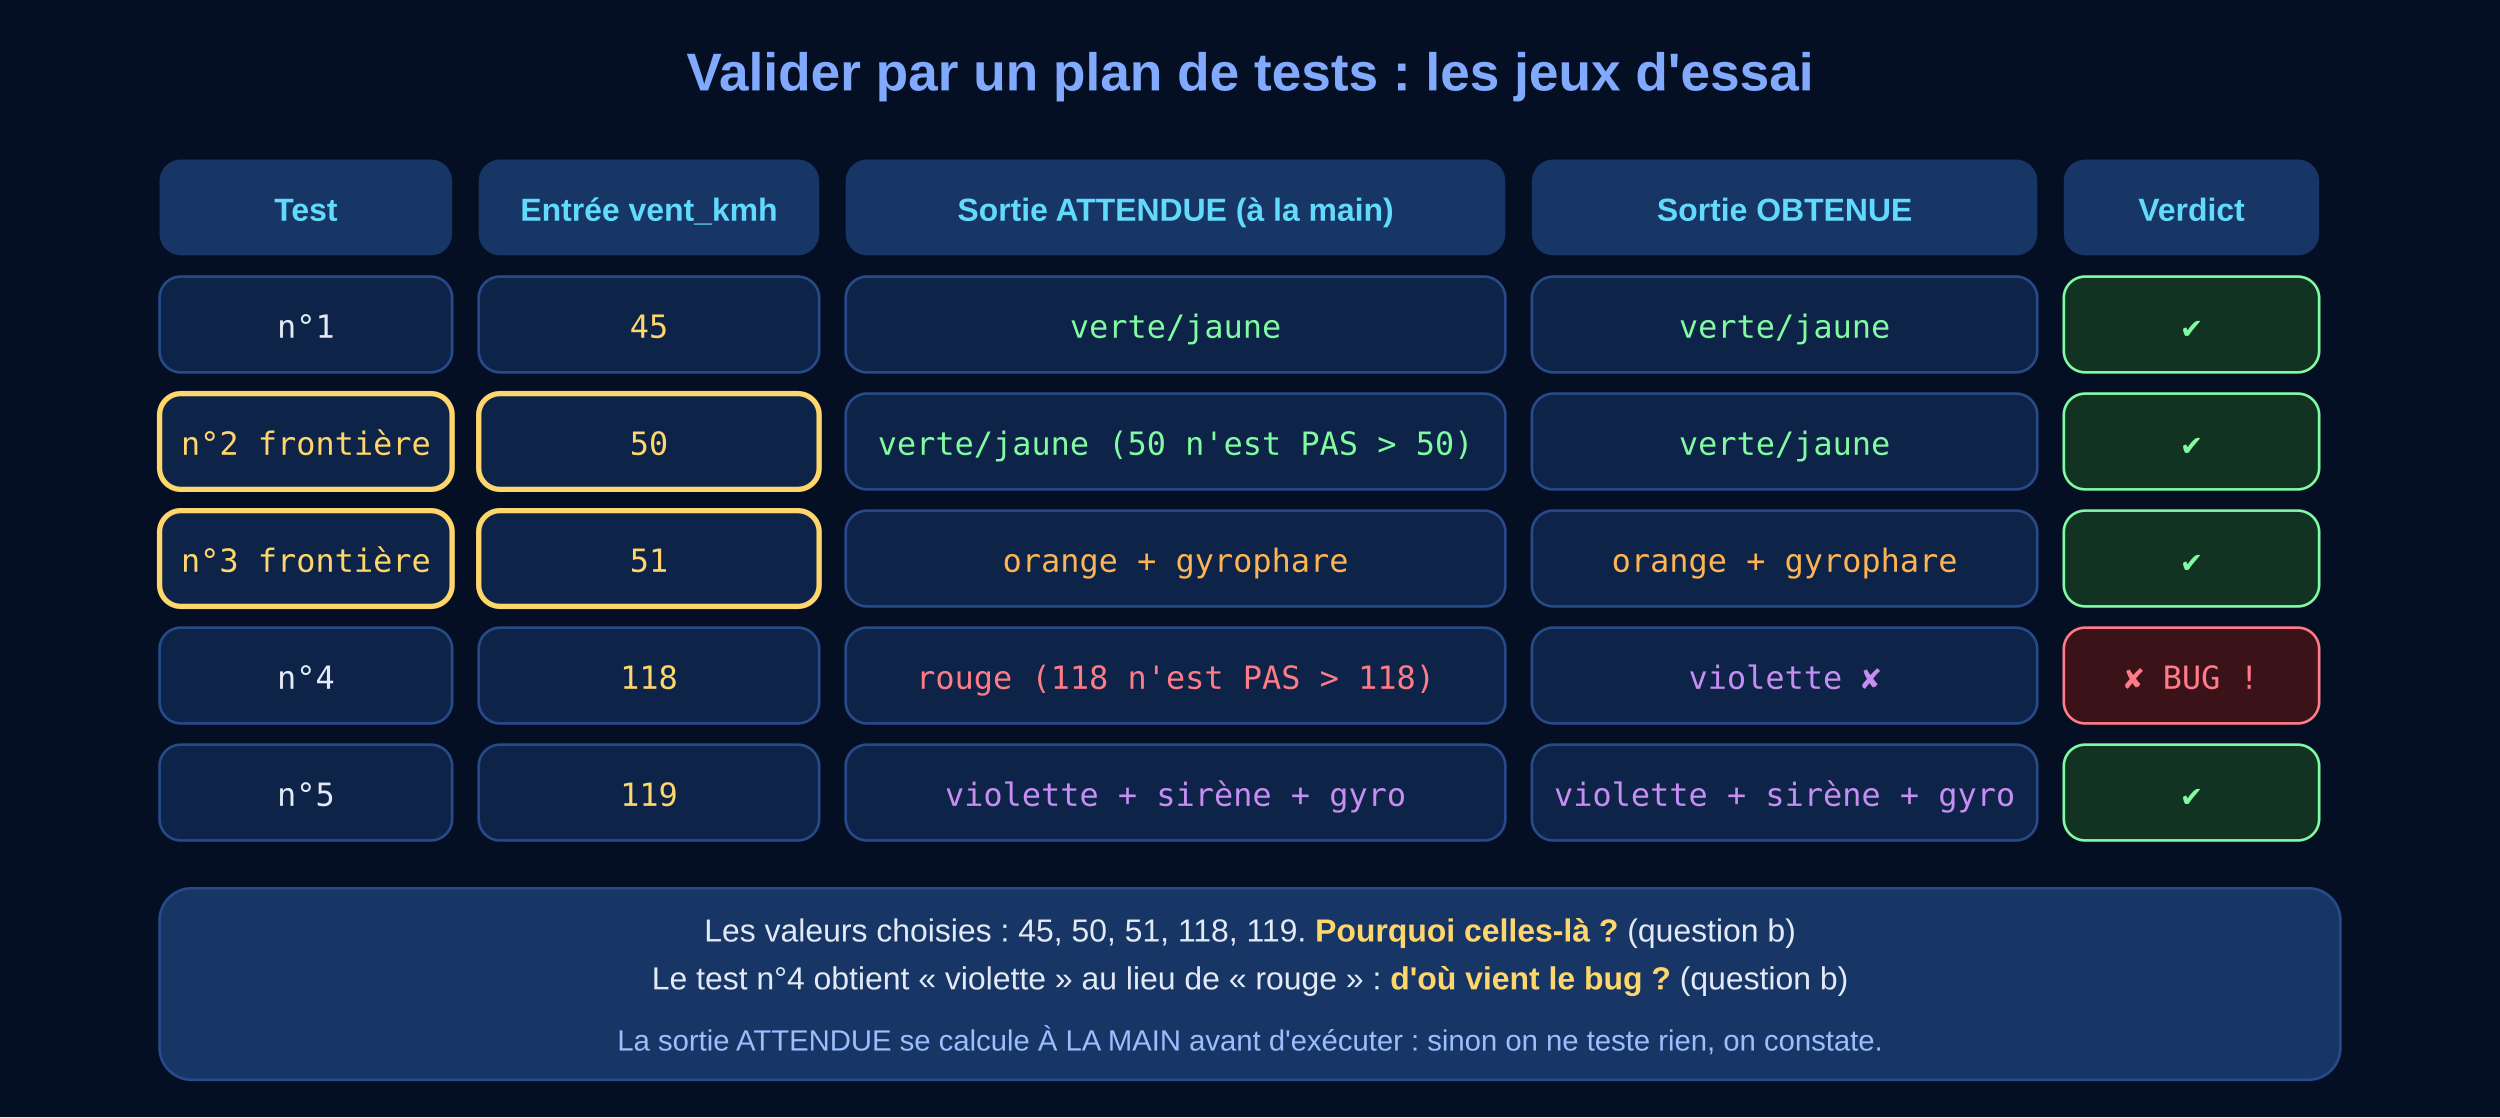
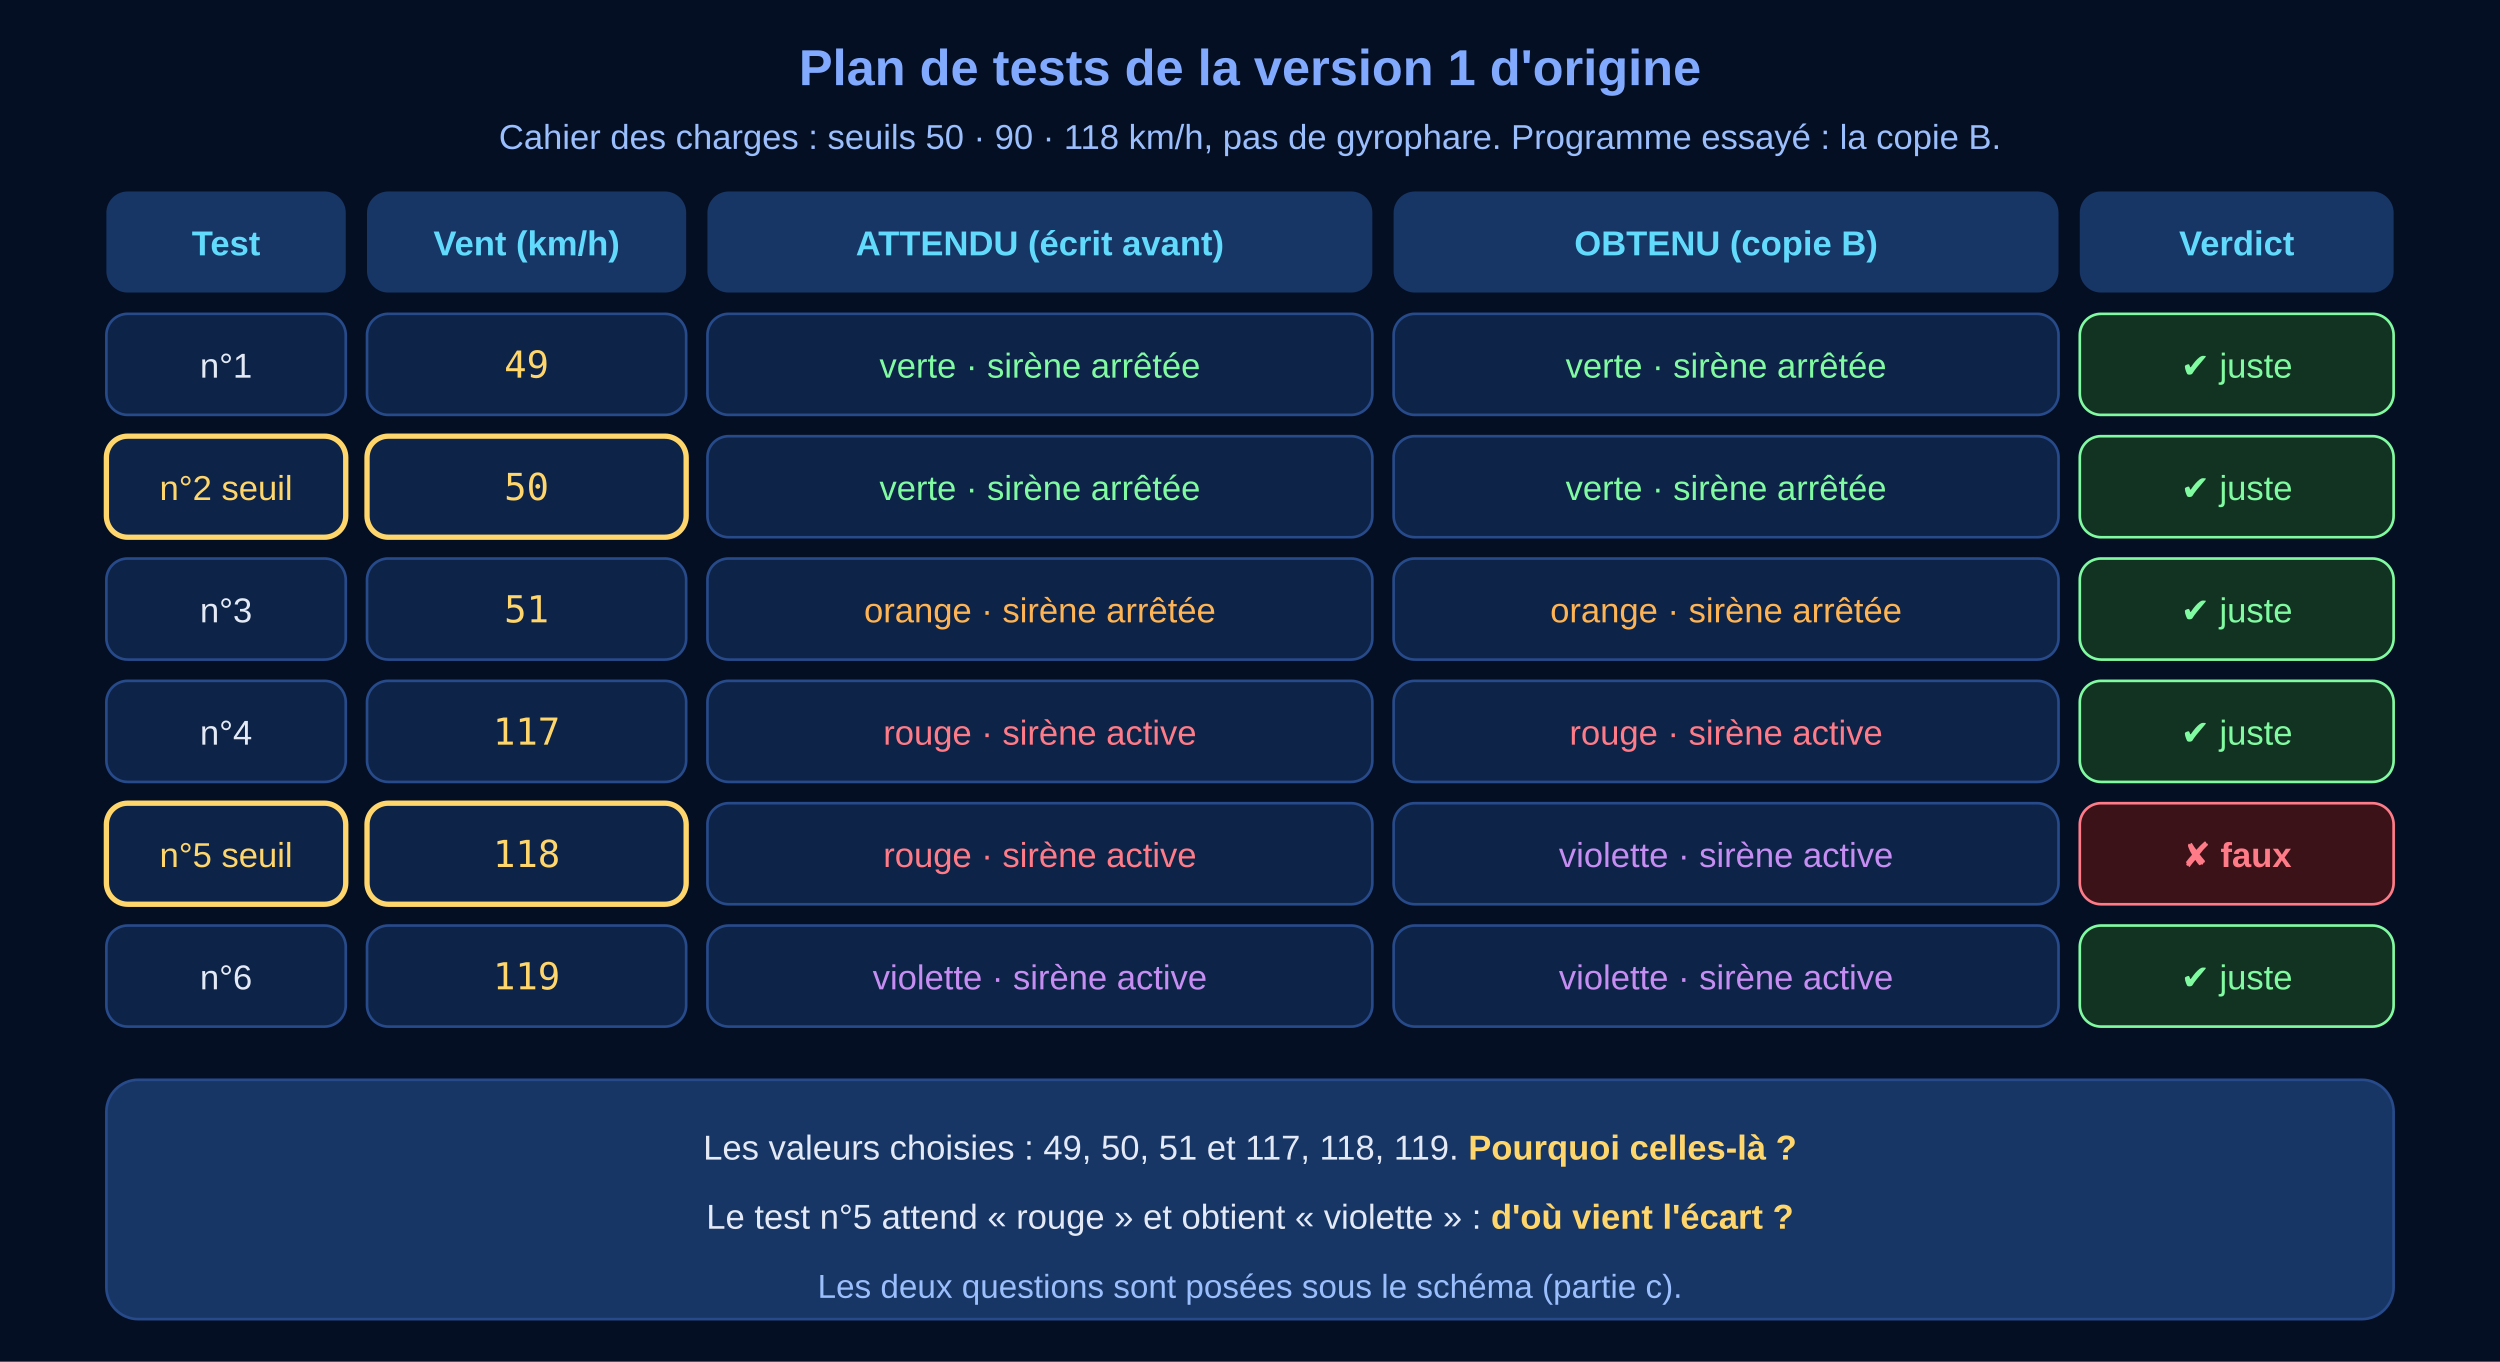
- <svg xmlns="http://www.w3.org/2000/svg" viewBox="0 0 940 420" font-family="Verdana, Arial, sans-serif" role="img" aria-labelledby="t d">
-   <rect width="940" height="420" fill="#050f24" />
-   <text x="470" y="34" fill="#81aaff" font-size="20" font-weight="bold" text-anchor="middle">Valider par un plan de tests : les jeux d'essai</text>
-   <g font-size="12" text-anchor="middle">
-     <rect x="60" y="60" width="110" height="36" rx="8" fill="#173666" />
-     <text x="115" y="83" fill="#61dafb" font-weight="bold">Test</text>
-     <rect x="180" y="60" width="128" height="36" rx="8" fill="#173666" />
-     <text x="244" y="83" fill="#61dafb" font-weight="bold">Entrée vent_kmh</text>
-     <rect x="318" y="60" width="248" height="36" rx="8" fill="#173666" />
-     <text x="442" y="83" fill="#61dafb" font-weight="bold">Sortie ATTENDUE (à la main)</text>
-     <rect x="576" y="60" width="190" height="36" rx="8" fill="#173666" />
-     <text x="671" y="83" fill="#61dafb" font-weight="bold">Sortie OBTENUE</text>
-     <rect x="776" y="60" width="96" height="36" rx="8" fill="#173666" />
-     <text x="824" y="83" fill="#61dafb" font-weight="bold">Verdict</text>
+ <svg xmlns="http://www.w3.org/2000/svg" viewBox="0 0 940 512" font-family="Verdana, Arial, sans-serif" role="img" aria-labelledby="t d">
+   <rect width="940" height="512" fill="#050f24" />
+   <text x="470" y="32" fill="#81aaff" font-size="19" font-weight="bold" text-anchor="middle">Plan de tests de la version 1 d'origine</text>
+   <text x="470" y="56" fill="#9bbefc" font-size="13" text-anchor="middle">Cahier des charges : seuils 50 · 90 · 118 km/h, pas de gyrophare. Programme essayé : la copie B.</text>
+   <g font-size="13" text-anchor="middle">
+     <rect x="40" y="72" width="90" height="38" rx="8" fill="#173666" />
+     <text x="85" y="96" fill="#61dafb" font-weight="bold">Test</text>
+     <rect x="138" y="72" width="120" height="38" rx="8" fill="#173666" />
+     <text x="198" y="96" fill="#61dafb" font-weight="bold">Vent (km/h)</text>
+     <rect x="266" y="72" width="250" height="38" rx="8" fill="#173666" />
+     <text x="391" y="96" fill="#61dafb" font-weight="bold">ATTENDU (écrit avant)</text>
+     <rect x="524" y="72" width="250" height="38" rx="8" fill="#173666" />
+     <text x="649" y="96" fill="#61dafb" font-weight="bold">OBTENU (copie B)</text>
+     <rect x="782" y="72" width="118" height="38" rx="8" fill="#173666" />
+     <text x="841" y="96" fill="#61dafb" font-weight="bold">Verdict</text>
  </g>
-   <g font-size="12" text-anchor="middle" font-family="monospace">
+   <g font-size="13" text-anchor="middle">
    <g>
-       <rect x="60" y="104" width="110" height="36" rx="8" fill="#0d2347" stroke="#274a8a" />
-       <text x="115" y="127" fill="#e4eaf5">n°1</text>
-       <rect x="180" y="104" width="128" height="36" rx="8" fill="#0d2347" stroke="#274a8a" />
-       <text x="244" y="127" fill="#ffd66b">45</text>
-       <rect x="318" y="104" width="248" height="36" rx="8" fill="#0d2347" stroke="#274a8a" />
-       <text x="442" y="127" fill="#81fba1">verte/jaune</text>
-       <rect x="576" y="104" width="190" height="36" rx="8" fill="#0d2347" stroke="#274a8a" />
-       <text x="671" y="127" fill="#81fba1">verte/jaune</text>
-       <rect x="776" y="104" width="96" height="36" rx="8" fill="#123322" stroke="#81fba1" />
-       <text x="824" y="127" fill="#81fba1">✔</text>
+       <rect x="40" y="118" width="90" height="38" rx="8" fill="#0d2347" stroke="#274a8a" />
+       <text x="85" y="142" fill="#e4eaf5">n°1</text>
+       <rect x="138" y="118" width="120" height="38" rx="8" fill="#0d2347" stroke="#274a8a" />
+       <text x="198" y="142" fill="#ffd66b" font-family="monospace" font-size="14">49</text>
+       <rect x="266" y="118" width="250" height="38" rx="8" fill="#0d2347" stroke="#274a8a" />
+       <text x="391" y="142" fill="#81fba1">verte · sirène arrêtée</text>
+       <rect x="524" y="118" width="250" height="38" rx="8" fill="#0d2347" stroke="#274a8a" />
+       <text x="649" y="142" fill="#81fba1">verte · sirène arrêtée</text>
+       <rect x="782" y="118" width="118" height="38" rx="8" fill="#123322" stroke="#81fba1" />
+       <text x="841" y="142" fill="#81fba1">✔ juste</text>
    </g>
    <g>
-       <rect x="60" y="148" width="110" height="36" rx="8" fill="#0d2347" stroke="#ffd66b" stroke-width="2" />
-       <text x="115" y="171" fill="#ffd66b">n°2 frontière</text>
-       <rect x="180" y="148" width="128" height="36" rx="8" fill="#0d2347" stroke="#ffd66b" stroke-width="2" />
-       <text x="244" y="171" fill="#ffd66b">50</text>
-       <rect x="318" y="148" width="248" height="36" rx="8" fill="#0d2347" stroke="#274a8a" />
-       <text x="442" y="171" fill="#81fba1">verte/jaune (50 n'est PAS &gt; 50)</text>
-       <rect x="576" y="148" width="190" height="36" rx="8" fill="#0d2347" stroke="#274a8a" />
-       <text x="671" y="171" fill="#81fba1">verte/jaune</text>
-       <rect x="776" y="148" width="96" height="36" rx="8" fill="#123322" stroke="#81fba1" />
-       <text x="824" y="171" fill="#81fba1">✔</text>
+       <rect x="40" y="164" width="90" height="38" rx="8" fill="#0d2347" stroke="#ffd66b" stroke-width="2" />
+       <text x="85" y="188" fill="#ffd66b">n°2 seuil</text>
+       <rect x="138" y="164" width="120" height="38" rx="8" fill="#0d2347" stroke="#ffd66b" stroke-width="2" />
+       <text x="198" y="188" fill="#ffd66b" font-family="monospace" font-size="14">50</text>
+       <rect x="266" y="164" width="250" height="38" rx="8" fill="#0d2347" stroke="#274a8a" />
+       <text x="391" y="188" fill="#81fba1">verte · sirène arrêtée</text>
+       <rect x="524" y="164" width="250" height="38" rx="8" fill="#0d2347" stroke="#274a8a" />
+       <text x="649" y="188" fill="#81fba1">verte · sirène arrêtée</text>
+       <rect x="782" y="164" width="118" height="38" rx="8" fill="#123322" stroke="#81fba1" />
+       <text x="841" y="188" fill="#81fba1">✔ juste</text>
    </g>
    <g>
-       <rect x="60" y="192" width="110" height="36" rx="8" fill="#0d2347" stroke="#ffd66b" stroke-width="2" />
-       <text x="115" y="215" fill="#ffd66b">n°3 frontière</text>
-       <rect x="180" y="192" width="128" height="36" rx="8" fill="#0d2347" stroke="#ffd66b" stroke-width="2" />
-       <text x="244" y="215" fill="#ffd66b">51</text>
-       <rect x="318" y="192" width="248" height="36" rx="8" fill="#0d2347" stroke="#274a8a" />
-       <text x="442" y="215" fill="#ffb454">orange + gyrophare</text>
-       <rect x="576" y="192" width="190" height="36" rx="8" fill="#0d2347" stroke="#274a8a" />
-       <text x="671" y="215" fill="#ffb454">orange + gyrophare</text>
-       <rect x="776" y="192" width="96" height="36" rx="8" fill="#123322" stroke="#81fba1" />
-       <text x="824" y="215" fill="#81fba1">✔</text>
+       <rect x="40" y="210" width="90" height="38" rx="8" fill="#0d2347" stroke="#274a8a" />
+       <text x="85" y="234" fill="#e4eaf5">n°3</text>
+       <rect x="138" y="210" width="120" height="38" rx="8" fill="#0d2347" stroke="#274a8a" />
+       <text x="198" y="234" fill="#ffd66b" font-family="monospace" font-size="14">51</text>
+       <rect x="266" y="210" width="250" height="38" rx="8" fill="#0d2347" stroke="#274a8a" />
+       <text x="391" y="234" fill="#ffb454">orange · sirène arrêtée</text>
+       <rect x="524" y="210" width="250" height="38" rx="8" fill="#0d2347" stroke="#274a8a" />
+       <text x="649" y="234" fill="#ffb454">orange · sirène arrêtée</text>
+       <rect x="782" y="210" width="118" height="38" rx="8" fill="#123322" stroke="#81fba1" />
+       <text x="841" y="234" fill="#81fba1">✔ juste</text>
    </g>
    <g>
-       <rect x="60" y="236" width="110" height="36" rx="8" fill="#0d2347" stroke="#274a8a" />
-       <text x="115" y="259" fill="#e4eaf5">n°4</text>
-       <rect x="180" y="236" width="128" height="36" rx="8" fill="#0d2347" stroke="#274a8a" />
-       <text x="244" y="259" fill="#ffd66b">118</text>
-       <rect x="318" y="236" width="248" height="36" rx="8" fill="#0d2347" stroke="#274a8a" />
-       <text x="442" y="259" fill="#ff7b88">rouge (118 n'est PAS &gt; 118)</text>
-       <rect x="576" y="236" width="190" height="36" rx="8" fill="#0d2347" stroke="#274a8a" />
-       <text x="671" y="259" fill="#c68ef2">violette ✘</text>
-       <rect x="776" y="236" width="96" height="36" rx="8" fill="#3a1218" stroke="#ff7b88" />
-       <text x="824" y="259" fill="#ff7b88">✘ BUG !</text>
+       <rect x="40" y="256" width="90" height="38" rx="8" fill="#0d2347" stroke="#274a8a" />
+       <text x="85" y="280" fill="#e4eaf5">n°4</text>
+       <rect x="138" y="256" width="120" height="38" rx="8" fill="#0d2347" stroke="#274a8a" />
+       <text x="198" y="280" fill="#ffd66b" font-family="monospace" font-size="14">117</text>
+       <rect x="266" y="256" width="250" height="38" rx="8" fill="#0d2347" stroke="#274a8a" />
+       <text x="391" y="280" fill="#ff7b88">rouge · sirène active</text>
+       <rect x="524" y="256" width="250" height="38" rx="8" fill="#0d2347" stroke="#274a8a" />
+       <text x="649" y="280" fill="#ff7b88">rouge · sirène active</text>
+       <rect x="782" y="256" width="118" height="38" rx="8" fill="#123322" stroke="#81fba1" />
+       <text x="841" y="280" fill="#81fba1">✔ juste</text>
    </g>
    <g>
-       <rect x="60" y="280" width="110" height="36" rx="8" fill="#0d2347" stroke="#274a8a" />
-       <text x="115" y="303" fill="#e4eaf5">n°5</text>
-       <rect x="180" y="280" width="128" height="36" rx="8" fill="#0d2347" stroke="#274a8a" />
-       <text x="244" y="303" fill="#ffd66b">119</text>
-       <rect x="318" y="280" width="248" height="36" rx="8" fill="#0d2347" stroke="#274a8a" />
-       <text x="442" y="303" fill="#c68ef2">violette + sirène + gyro</text>
-       <rect x="576" y="280" width="190" height="36" rx="8" fill="#0d2347" stroke="#274a8a" />
-       <text x="671" y="303" fill="#c68ef2">violette + sirène + gyro</text>
-       <rect x="776" y="280" width="96" height="36" rx="8" fill="#123322" stroke="#81fba1" />
-       <text x="824" y="303" fill="#81fba1">✔</text>
+       <rect x="40" y="302" width="90" height="38" rx="8" fill="#0d2347" stroke="#ffd66b" stroke-width="2" />
+       <text x="85" y="326" fill="#ffd66b">n°5 seuil</text>
+       <rect x="138" y="302" width="120" height="38" rx="8" fill="#0d2347" stroke="#ffd66b" stroke-width="2" />
+       <text x="198" y="326" fill="#ffd66b" font-family="monospace" font-size="14">118</text>
+       <rect x="266" y="302" width="250" height="38" rx="8" fill="#0d2347" stroke="#274a8a" />
+       <text x="391" y="326" fill="#ff7b88">rouge · sirène active</text>
+       <rect x="524" y="302" width="250" height="38" rx="8" fill="#0d2347" stroke="#274a8a" />
+       <text x="649" y="326" fill="#c68ef2">violette · sirène active</text>
+       <rect x="782" y="302" width="118" height="38" rx="8" fill="#3a1218" stroke="#ff7b88" />
+       <text x="841" y="326" fill="#ff7b88" font-weight="bold">✘ faux</text>
+     </g>
+     <g>
+       <rect x="40" y="348" width="90" height="38" rx="8" fill="#0d2347" stroke="#274a8a" />
+       <text x="85" y="372" fill="#e4eaf5">n°6</text>
+       <rect x="138" y="348" width="120" height="38" rx="8" fill="#0d2347" stroke="#274a8a" />
+       <text x="198" y="372" fill="#ffd66b" font-family="monospace" font-size="14">119</text>
+       <rect x="266" y="348" width="250" height="38" rx="8" fill="#0d2347" stroke="#274a8a" />
+       <text x="391" y="372" fill="#c68ef2">violette · sirène active</text>
+       <rect x="524" y="348" width="250" height="38" rx="8" fill="#0d2347" stroke="#274a8a" />
+       <text x="649" y="372" fill="#c68ef2">violette · sirène active</text>
+       <rect x="782" y="348" width="118" height="38" rx="8" fill="#123322" stroke="#81fba1" />
+       <text x="841" y="372" fill="#81fba1">✔ juste</text>
    </g>
  </g>
-   <rect x="60" y="334" width="820" height="72" rx="12" fill="#173666" stroke="#274a8a" />
-   <text x="470" y="354" fill="#e4eaf5" font-size="12" text-anchor="middle">Les valeurs choisies : 45, 50, 51, 118, 119. <tspan fill="#ffd66b" font-weight="bold">Pourquoi celles-là ?</tspan> (question b)</text>
-   <text x="470" y="372" fill="#e4eaf5" font-size="12" text-anchor="middle">Le test n°4 obtient « violette » au lieu de « rouge » : <tspan fill="#ffd66b" font-weight="bold">d'où vient le bug ?</tspan> (question b)</text>
-   <text x="470" y="395" fill="#9bbefc" font-size="11" text-anchor="middle">La sortie ATTENDUE se calcule À LA MAIN avant d'exécuter : sinon on ne teste rien, on constate.</text>
+   <rect x="40" y="406" width="860" height="90" rx="12" fill="#173666" stroke="#274a8a" />
+   <text x="470" y="436" fill="#e4eaf5" font-size="13" text-anchor="middle">Les valeurs choisies : 49, 50, 51 et 117, 118, 119. <tspan fill="#ffd66b" font-weight="bold">Pourquoi celles-là ?</tspan>
+   </text>
+   <text x="470" y="462" fill="#e4eaf5" font-size="13" text-anchor="middle">Le test n°5 attend « rouge » et obtient « violette » : <tspan fill="#ffd66b" font-weight="bold">d'où vient l'écart ?</tspan>
+   </text>
+   <text x="470" y="488" fill="#9bbefc" font-size="12.5" text-anchor="middle">Les deux questions sont posées sous le schéma (partie c).</text>
  <style>
/* — impression : fond blanc, couleurs conservées (décision de Pascal, 02/09/2026) —
   Un objet embarqué applique le media print de la page qui l'appelle : ce
   bloc ne change RIEN à l'écran, et blanchit le fond du schéma sur le papier
   en fonçant ses couleurs claires, teinte gardée. Mesuré le 02/09 : une image
   appelée par la balise img ne le fait pas — ces schémas-là ne sont pas ici. */
@media print{
  *:not(text):not(tspan)[fill="#050f24"]{fill:#ffffff}
  *:not(text):not(tspan)[fill="#0d2347"]{fill:#ffffff}
  *:not(text):not(tspan)[fill="#123322"]{fill:#ffffff}
  *:not(text):not(tspan)[fill="#173666"]{fill:#ffffff}
  *:not(text):not(tspan)[fill="#3a1218"]{fill:#ffffff}
  text[fill="#61dafb"],tspan[fill="#61dafb"],[fill="#61dafb"] text,[fill="#61dafb"] tspan{fill:#047fa0}
  text[fill="#81aaff"],tspan[fill="#81aaff"],[fill="#81aaff"] text,[fill="#81aaff"] tspan{fill:#2069ff}
  text[fill="#81fba1"],tspan[fill="#81fba1"],[fill="#81fba1"] text,[fill="#81fba1"] tspan{fill:#048827}
  [stroke="#81fba1"]{stroke:#048827}
  text[fill="#9bbefc"],tspan[fill="#9bbefc"],[fill="#9bbefc"] text,[fill="#9bbefc"] tspan{fill:#1a6af8}
  text[fill="#c68ef2"],tspan[fill="#c68ef2"],[fill="#c68ef2"] text,[fill="#c68ef2"] tspan{fill:#a145ea}
  text[fill="#e4eaf5"],tspan[fill="#e4eaf5"],[fill="#e4eaf5"] text,[fill="#e4eaf5"] tspan{fill:#4b73bc}
  text[fill="#ff7b88"],tspan[fill="#ff7b88"],[fill="#ff7b88"] text,[fill="#ff7b88"] tspan{fill:#eb0017}
  [stroke="#ff7b88"]{stroke:#eb0017}
  text[fill="#ffb454"],tspan[fill="#ffb454"],[fill="#ffb454"] text,[fill="#ffb454"] tspan{fill:#b06300}
  text[fill="#ffd66b"],tspan[fill="#ffd66b"],[fill="#ffd66b"] text,[fill="#ffd66b"] tspan{fill:#996f00}
  [stroke="#ffd66b"]{stroke:#996f00}
}
</style>
</svg>
